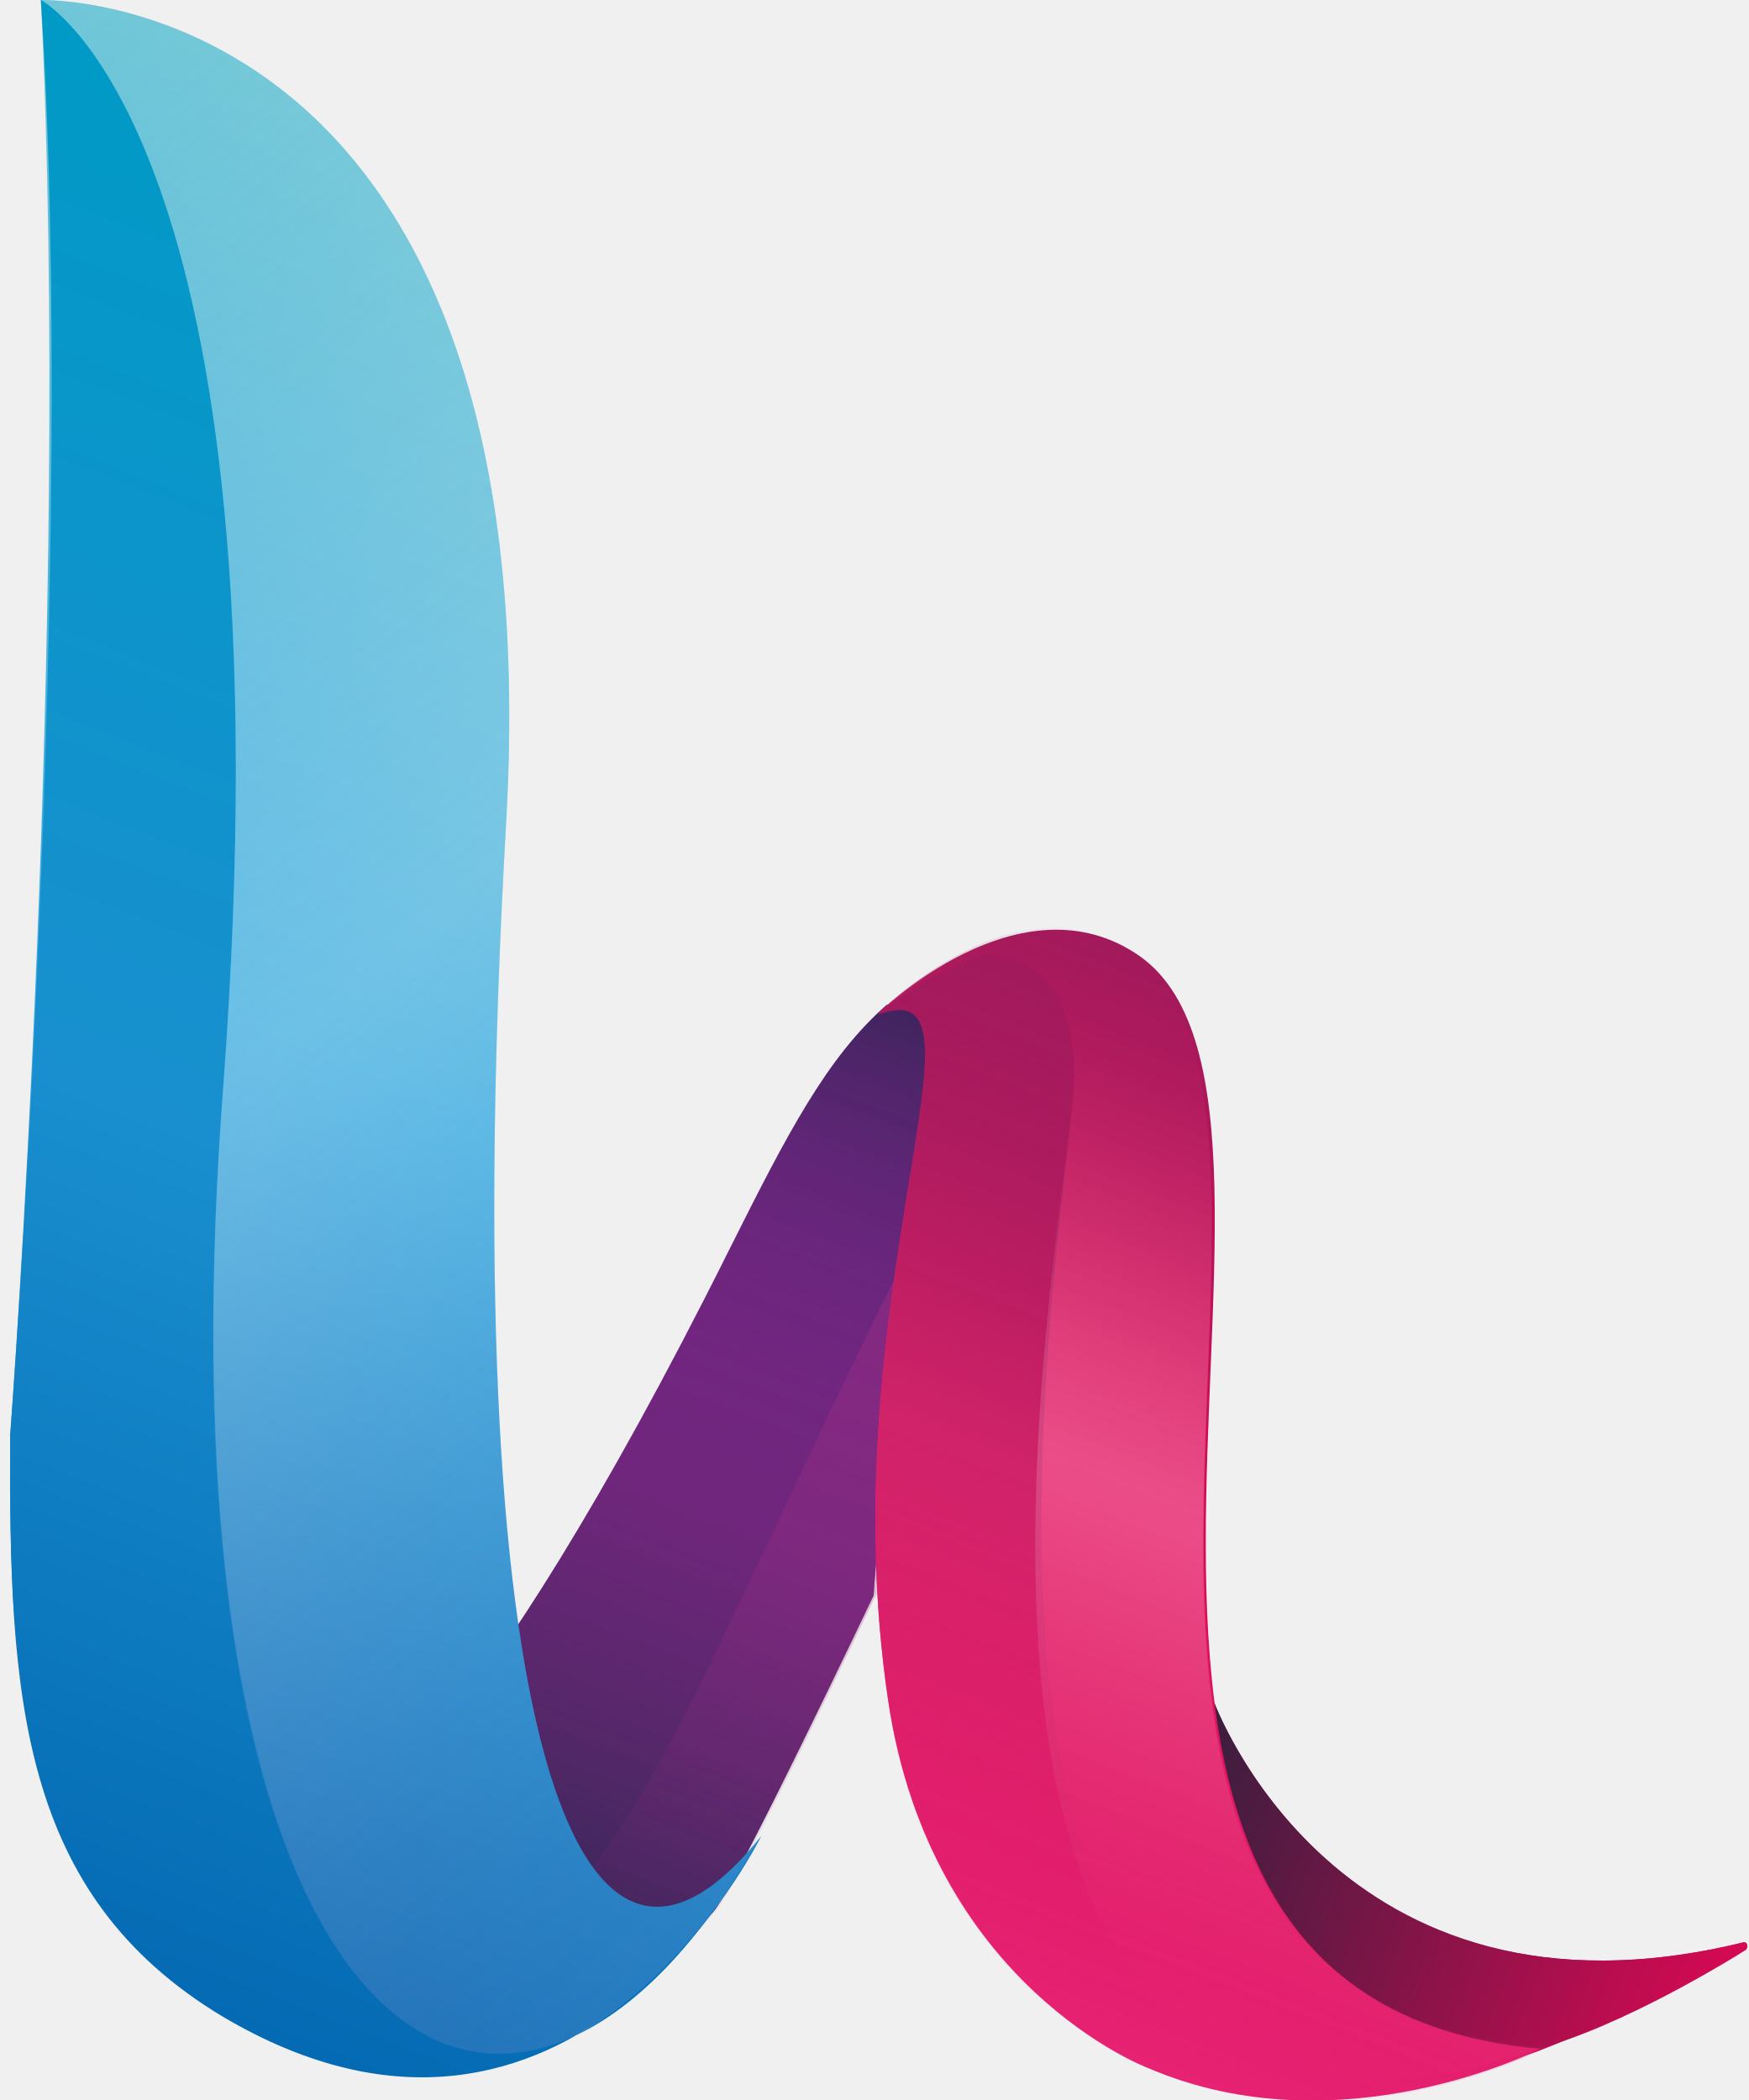
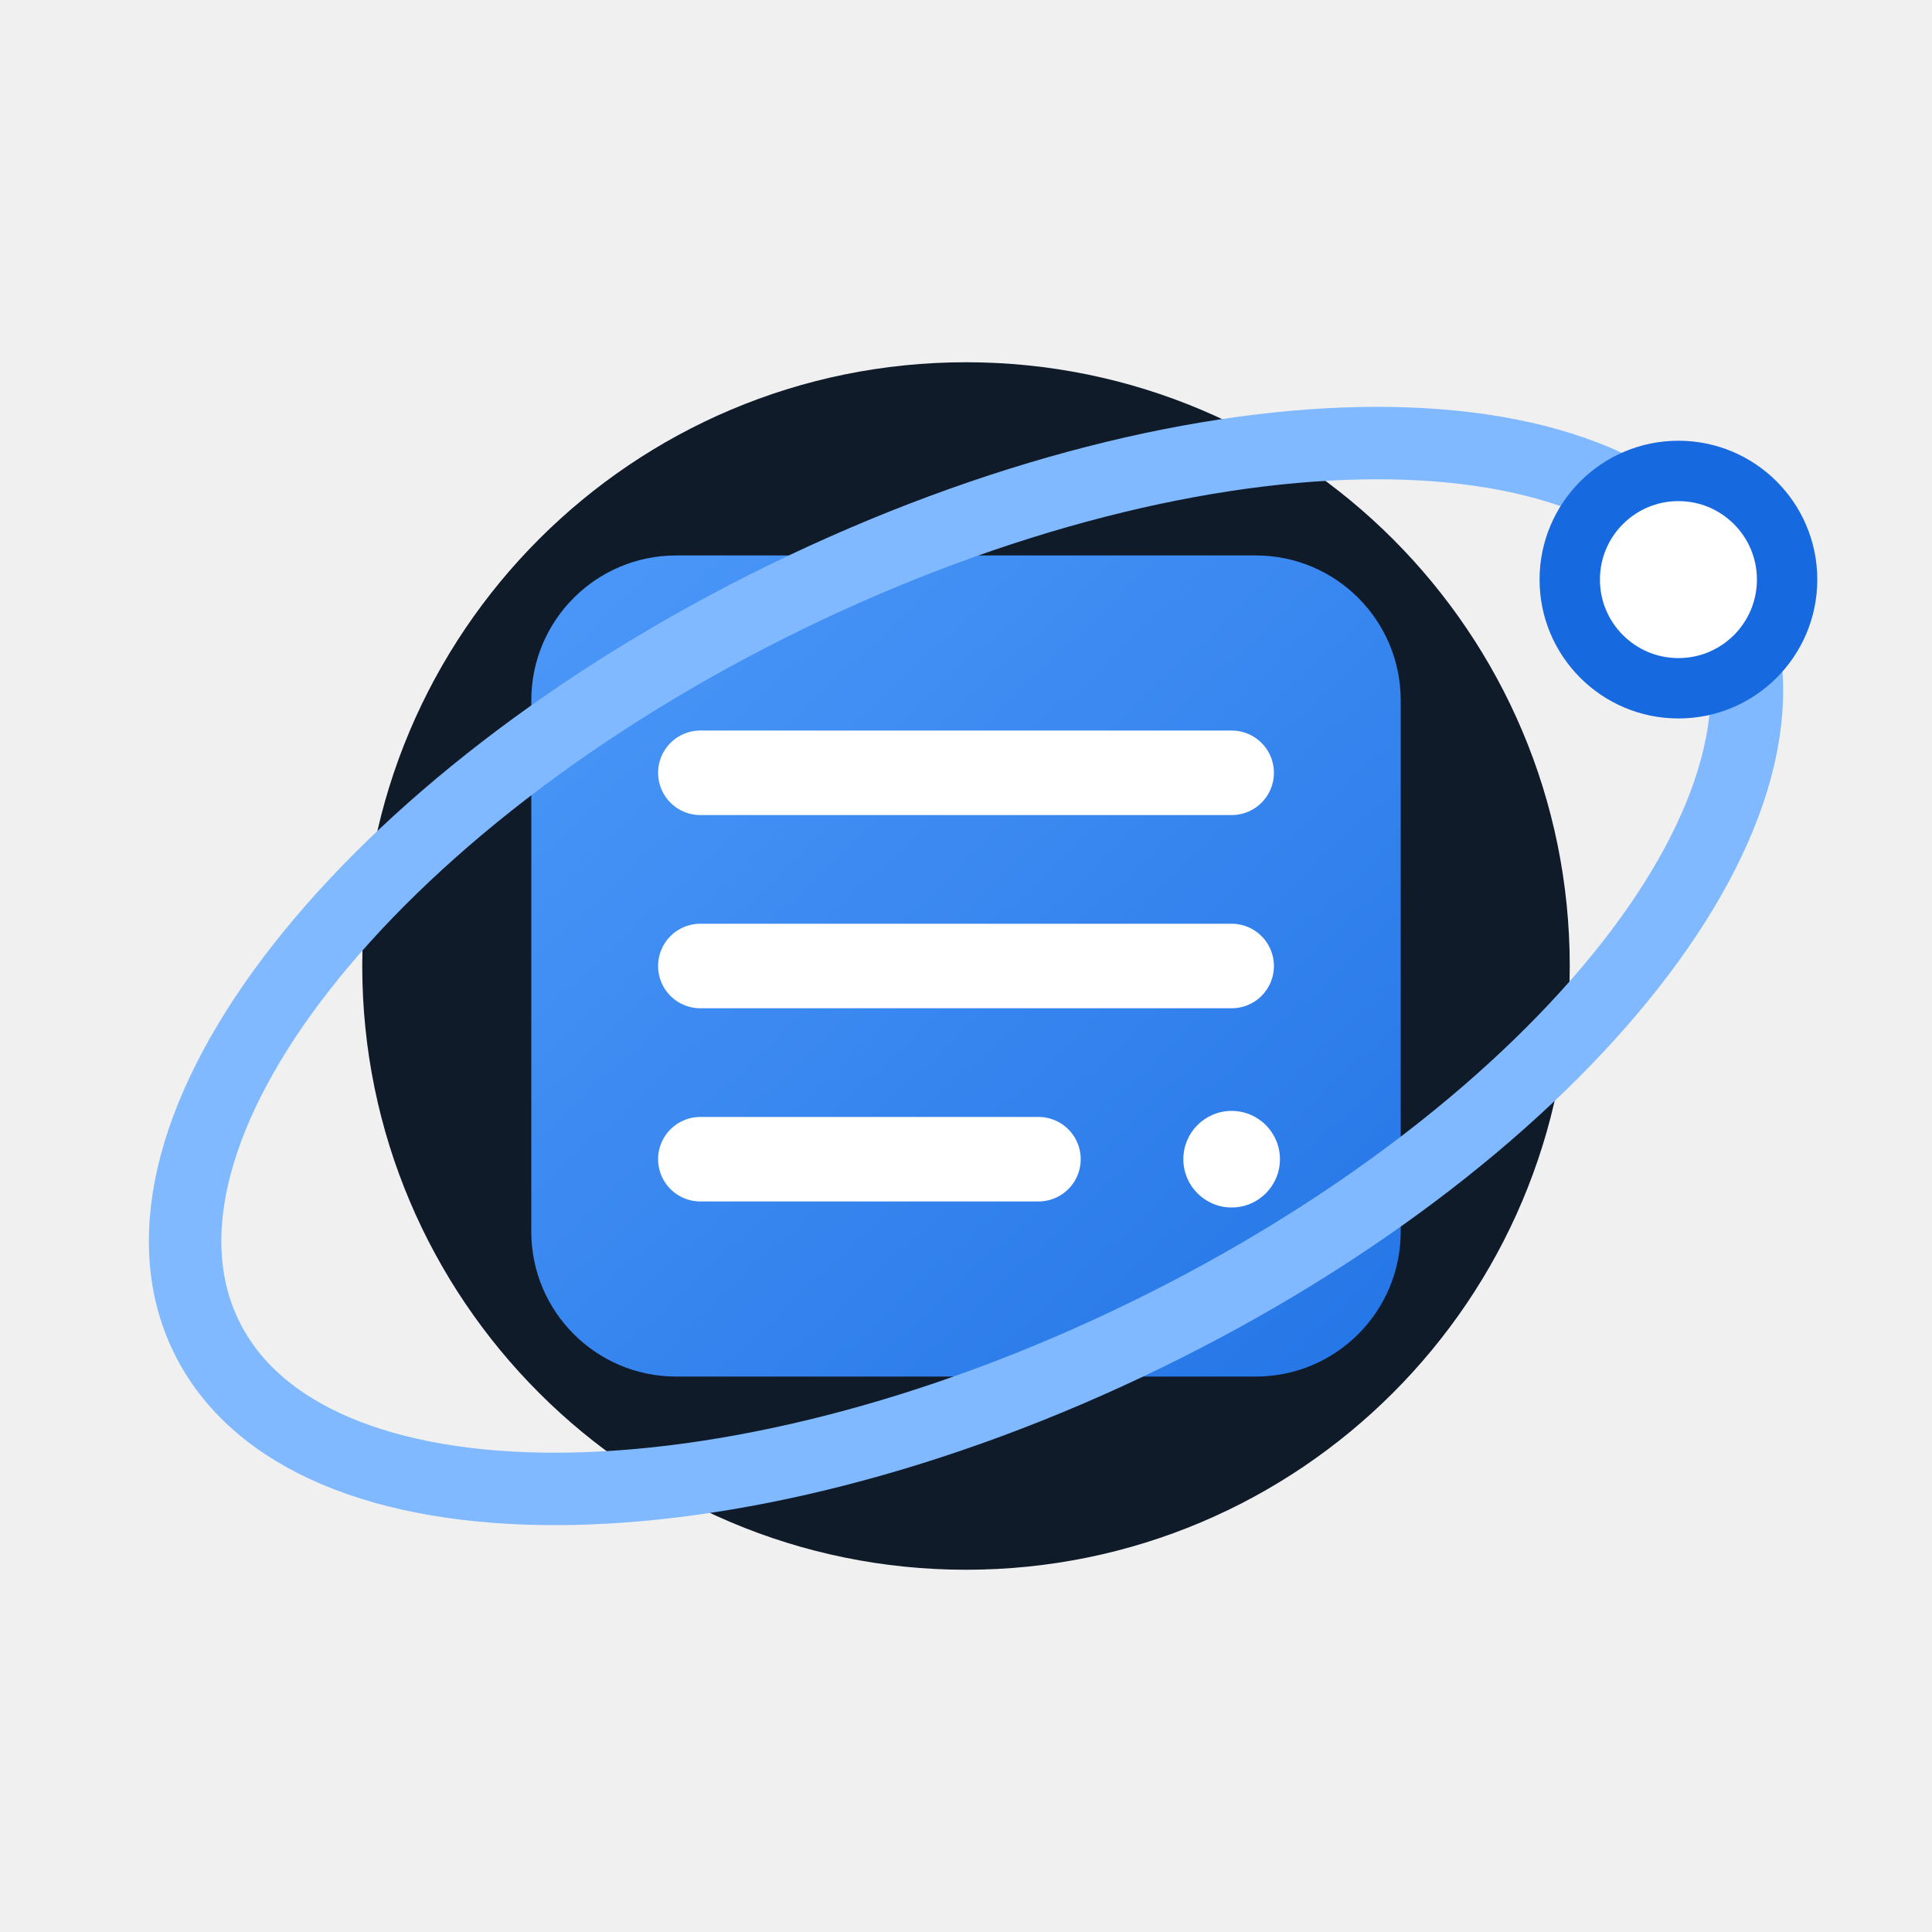
- <svg xmlns="http://www.w3.org/2000/svg" viewBox="0 0 119.9 144" xml:space="preserve">
-   <linearGradient id="a" gradientUnits="userSpaceOnUse" x1="-52.291" y1="-474.658" x2="23.383" y2="-474.658" gradientTransform="rotate(-68.572 440.536 -230.667) scale(.9999)">
-     <stop offset="0" style="stop-color:#2a255c" />
-     <stop offset=".5" style="stop-color:#672783" />
-     <stop offset=".647" style="stop-color:#652782" />
-     <stop offset=".755" style="stop-color:#60277d" />
-     <stop offset=".85" style="stop-color:#562674" />
-     <stop offset=".937" style="stop-color:#4a2568" />
-     <stop offset="1" style="stop-color:#3f245d" />
-   </linearGradient>
-   <path d="M23.8 125s8.4-3.6 26.2-39.3c4-8 6.7-13.2 10.8-16.8 0 0 6.9-.5 3.6 10.7-3.3 11.2-4.5 29.8-4.5 29.8s-9.6 20.2-11 21.7c-1.4 1.5-6.3 9-15.5 7.7S23.8 125 23.8 125z" style="fill:url(#a)" />
-   <linearGradient id="b" gradientUnits="userSpaceOnUse" x1="-52.291" y1="-474.658" x2="23.383" y2="-474.658" gradientTransform="rotate(-68.572 440.536 -230.667) scale(.9999)">
-     <stop offset="0" style="stop-color:#20254b" />
-     <stop offset=".129" style="stop-color:#3c2758;stop-opacity:.871" />
-     <stop offset=".295" style="stop-color:#5a2867;stop-opacity:.705" />
-     <stop offset=".466" style="stop-color:#732673;stop-opacity:.534" />
-     <stop offset=".638" style="stop-color:#86237b;stop-opacity:.362" />
-     <stop offset=".814" style="stop-color:#922180;stop-opacity:.186" />
-     <stop offset="1" style="stop-color:#952081;stop-opacity:0" />
-   </linearGradient>
-   <path d="M23.8 125s8.4-3.6 26.2-39.3c4-7.9 6.7-13.2 10.8-16.8 0 0 6.9-.5 3.6 10.7-3.3 11.2-4.5 29.8-4.5 29.8s-9.6 20.2-11 21.7c-1.4 1.5-6.3 9-15.5 7.7S23.8 125 23.8 125z" style="fill:url(#b)" />
-   <linearGradient id="c" gradientUnits="userSpaceOnUse" x1="-52.291" y1="-473.336" x2="10.502" y2="-473.336" gradientTransform="rotate(-68.572 440.536 -230.667) scale(.9999)">
-     <stop offset="0" style="stop-color:#952081;stop-opacity:0" />
-     <stop offset=".013" style="stop-color:#962081;stop-opacity:1.289326e-02" />
-     <stop offset=".228" style="stop-color:#a02985;stop-opacity:.228" />
-     <stop offset=".498" style="stop-color:#a52e86;stop-opacity:.498" />
-     <stop offset="1" style="stop-color:#a72f87" />
-   </linearGradient>
-   <path d="M48.7 114.1c-10.3 21.4-14 17.4-14 17.4s-4.9-.6-9.9-1.6c1.1 3.6 3.5 8 8.8 8.8 9.2 1.3 14.1-6.2 15.5-7.7 1.4-1.5 11-21.7 11-21.7s.9-14.9 3.5-26c-4 7.5-9.1 18.7-14.9 30.8z" style="opacity:.43;fill:url(#c)" />
-   <linearGradient id="d" gradientUnits="userSpaceOnUse" x1="-58.722" y1="-507.943" x2="67.436" y2="-507.943" gradientTransform="rotate(-68.572 440.536 -230.667) scale(.9999)">
-     <stop offset="0" style="stop-color:#2271b8" />
-     <stop offset=".5" style="stop-color:#3aabe2" />
-     <stop offset="1" style="stop-color:#71c7d7" />
-   </linearGradient>
-   <path d="M2.8 0S38-1 34.7 56.5c-3.5 61.7 4.7 85.4 17.5 69.4 0 0-12.9 26.5-36.8 12.3C1.3 129.9.6 115.6.7 98.4c0 0 4.2-56.2 2.1-98.4z" style="fill:url(#d)" />
-   <linearGradient id="e" gradientUnits="userSpaceOnUse" x1="-22.171" y1="-396.168" x2="-22.171" y2="-436.435" gradientTransform="rotate(-68.572 440.536 -230.667) scale(.9999)">
-     <stop offset="0" style="stop-color:#d70953" />
-     <stop offset=".5" style="stop-color:#a21a5c" />
-     <stop offset="1" style="stop-color:#a21a5c" />
-   </linearGradient>
-   <path d="M83.2 116.6s8.4 23.4 36.3 16.6c.3-.1.4.3.2.5-3.3 2.1-9 4.9-14.1 6.9-15.3 5.8-20.9-13.4-22.4-24z" style="fill:url(#e)" />
-   <linearGradient id="f" gradientUnits="userSpaceOnUse" x1="-21.967" y1="-396.168" x2="-21.967" y2="-436.435" gradientTransform="rotate(-68.572 440.536 -230.667) scale(.9999)">
-     <stop offset="0" style="stop-color:#d70953" />
-     <stop offset=".995" style="stop-color:#3a1e3e" />
-   </linearGradient>
-   <path d="M83.2 116.6s8.4 23.4 36.3 16.6c.3-.1.4.3.2.5-3.3 2.1-11.3 6.6-16.3 7.2-16.3 1.9-18.7-13.7-20.2-24.3z" style="fill:url(#f)" />
-   <linearGradient id="g" gradientUnits="userSpaceOnUse" x1="-38.382" y1="-440.96" x2="32.63" y2="-440.96" gradientTransform="rotate(-68.572 440.536 -230.667) scale(.9999)">
-     <stop offset="0" style="stop-color:#e72273" />
-     <stop offset=".5" style="stop-color:#d70953" />
-     <stop offset="1" style="stop-color:#a21a5c" />
-   </linearGradient>
-   <path d="M78.2 65.6c-8.2-5.8-18 3.9-18 3.9 8.7-3.4-3.4 19.5.7 47.1 2.9 19.6 17.8 25.2 17.8 25.2 13.2 5.7 26.9-1.3 26.9-1.3-39.7-3.6-12.3-64-27.4-74.9z" style="fill:url(#g)" />
-   <linearGradient id="h" gradientUnits="userSpaceOnUse" x1="-38.382" y1="-440.96" x2="32.729" y2="-440.96" gradientTransform="rotate(-68.572 440.536 -230.667) scale(.9999)">
-     <stop offset="0" style="stop-color:#e72273;stop-opacity:0" />
-     <stop offset=".221" style="stop-color:#e72871;stop-opacity:.442" />
-     <stop offset=".5" style="stop-color:#e72a70" />
-     <stop offset=".601" style="stop-color:#e42a6f;stop-opacity:.797" />
-     <stop offset=".707" style="stop-color:#db276c;stop-opacity:.586" />
-     <stop offset=".815" style="stop-color:#cb2367;stop-opacity:.369" />
-     <stop offset=".924" style="stop-color:#b51e61;stop-opacity:.151" />
-     <stop offset="1" style="stop-color:#a21a5c;stop-opacity:0" />
-   </linearGradient>
-   <path d="M78.2 65.6c-8.1-6.2-18 3.9-18 3.9 8.7-3.4-3.4 19.5.7 47.1 2.9 19.6 17.8 25.2 17.8 25.2 13.2 5.7 26.9-1.3 26.9-1.3-39.7-3.6-12.8-62.3-27.4-74.9z" style="fill:url(#h)" />
-   <linearGradient id="i" gradientUnits="userSpaceOnUse" x1="-58.722" y1="-507.943" x2="65.881" y2="-507.943" gradientTransform="rotate(-68.572 440.536 -230.667) scale(.9999)">
-     <stop offset="0" style="stop-color:#046ab3" />
-     <stop offset=".451" style="stop-color:#198fcf" />
-     <stop offset="1" style="stop-color:#009ac6" />
-   </linearGradient>
-   <path d="M15.3 74.6C20.2 9.1 2.8 0 2.8 0 5.3 37.8.7 98.4.7 98.4c-.1 17.9.6 31.5 14.6 39.9C39.2 152.4 52.1 126 52.1 126c-16.5 29.5-42 16.3-36.8-51.4z" style="fill:url(#i)" />
-   <linearGradient id="j" gradientUnits="userSpaceOnUse" x1="-38.382" y1="-440.96" x2="29.004" y2="-440.96" gradientTransform="rotate(-68.572 440.536 -230.667) scale(.9999)">
-     <stop offset="0" style="stop-color:#e72273;stop-opacity:0" />
-     <stop offset=".258" style="stop-color:#cf1f6a;stop-opacity:.258" />
-     <stop offset=".566" style="stop-color:#b71c62;stop-opacity:.566" />
-     <stop offset=".824" style="stop-color:#a81b5e;stop-opacity:.824" />
-     <stop offset="1" style="stop-color:#a21a5c" />
-   </linearGradient>
-   <path d="M73.6 74.9c.6-9.4-5.5-9.4-6.1-9.4-4.5 1.4-7.3 4.1-7.3 4.1 8.7-3.4-3.4 19.5.7 47.1 2.9 19.6 17.8 25.2 17.8 25.2 13.2 5.7 26.9-1.3 26.9-1.3C59.9 157 73 85.1 73.6 74.9z" style="fill:url(#j)" />
-   <linearGradient id="k" gradientUnits="userSpaceOnUse" x1="-35.675" y1="-440.96" x2="32.729" y2="-440.96" gradientTransform="rotate(-68.572 440.536 -230.667) scale(.9999)">
-     <stop offset="0" style="stop-color:#e72273;stop-opacity:0" />
-     <stop offset=".018" style="stop-color:#e93e7d;stop-opacity:3.596431e-02" />
-     <stop offset=".069" style="stop-color:#ee779c;stop-opacity:.137" />
-     <stop offset=".121" style="stop-color:#f3a1b8;stop-opacity:.243" />
-     <stop offset=".176" style="stop-color:#f7c1d0;stop-opacity:.351" />
-     <stop offset=".232" style="stop-color:#fad9e2;stop-opacity:.463" />
-     <stop offset=".29" style="stop-color:#fdeaf0;stop-opacity:.58" />
-     <stop offset=".351" style="stop-color:#fef6f9;stop-opacity:.703" />
-     <stop offset=".418" style="stop-color:#fffdfe;stop-opacity:.836" />
-     <stop offset=".5" style="stop-color:#fff" />
-     <stop offset=".56" style="stop-color:#fdfcfc;stop-opacity:.881" />
-     <stop offset=".622" style="stop-color:#f8f1f4;stop-opacity:.756" />
-     <stop offset=".686" style="stop-color:#efdfe6;stop-opacity:.629" />
-     <stop offset=".75" style="stop-color:#e4c5d1;stop-opacity:.499" />
-     <stop offset=".816" style="stop-color:#d5a4b6;stop-opacity:.369" />
-     <stop offset=".881" style="stop-color:#c47b96;stop-opacity:.237" />
-     <stop offset=".947" style="stop-color:#b24a74;stop-opacity:.107" />
-     <stop offset="1" style="stop-color:#a21a5c;stop-opacity:0" />
-   </linearGradient>
-   <path d="M60.2 69.5s2.8-2.7 7.3-4.1c.6 0 6.7 0 6.1 9.4-.6 10.2-15.3 82.1 32.1 65.6-39.7-3.5-12.9-62.2-27.5-74.8-8.1-6.2-18 3.9-18 3.9z" style="opacity:.17;fill:url(#k)" />
-   <linearGradient id="l" gradientUnits="userSpaceOnUse" x1="-25.224" y1="-453.727" x2="40.939" y2="-568.325" gradientTransform="rotate(-68.572 440.536 -230.667) scale(.9999)">
-     <stop offset="0" style="stop-color:#2271b8;stop-opacity:0" />
-     <stop offset=".01" style="stop-color:#2d75ba;stop-opacity:1.914263e-02" />
-     <stop offset=".111" style="stop-color:#799ace;stop-opacity:.222" />
-     <stop offset=".207" style="stop-color:#adbcdd;stop-opacity:.415" />
-     <stop offset=".297" style="stop-color:#d1d8e9;stop-opacity:.595" />
-     <stop offset=".379" style="stop-color:#ebedf0;stop-opacity:.758" />
-     <stop offset=".449" style="stop-color:#fbfaf4;stop-opacity:.898" />
-     <stop offset=".5" style="stop-color:#fffef5" />
-     <stop offset=".613" style="stop-color:#fefdf5;stop-opacity:.774" />
-     <stop offset=".696" style="stop-color:#f6faf3;stop-opacity:.609" />
-     <stop offset=".769" style="stop-color:#e9f4f0;stop-opacity:.463" />
-     <stop offset=".836" style="stop-color:#d6eceb;stop-opacity:.328" />
-     <stop offset=".899" style="stop-color:#bbe1e5;stop-opacity:.201" />
-     <stop offset=".959" style="stop-color:#96d3de;stop-opacity:8.162302e-02" />
-     <stop offset="1" style="stop-color:#71c7d7;stop-opacity:0" />
-   </linearGradient>
-   <path d="M2.8 0s17.4 9.1 12.5 74.6c-3.9 51.8 10.1 71.7 24.3 64.9 4.3-2.5 7.6-6.1 9.7-9 1-1.4 2-3 2.9-4.6-12.8 15.9-21-7.7-17.5-69.4C38-1 2.8 0 2.8 0z" style="opacity:.25;fill:url(#l)" />
+ <svg xmlns="http://www.w3.org/2000/svg" viewBox="0 0 160 160" role="img" aria-labelledby="title description">
+   <defs>
+     <linearGradient id="orbix-gradient" x1="24" y1="20" x2="136" y2="140" gradientUnits="userSpaceOnUse">
+       <stop stop-color="#59a4ff" />
+       <stop offset="1" stop-color="#1769e0" />
+     </linearGradient>
+   </defs>
+   <circle cx="80" cy="80" r="50" fill="#101b2a" />
+   <path d="M44 58a12 12 0 0 1 12-12h48a12 12 0 0 1 12 12v44a12 12 0 0 1-12 12H56a12 12 0 0 1-12-12V58Z" fill="url(#orbix-gradient)" />
+   <path d="M58 64h44M58 80h44M58 96h28" fill="none" stroke="#fff" stroke-linecap="round" stroke-width="7" />
+   <circle cx="102" cy="96" r="4" fill="#fff" />
+   <ellipse cx="80" cy="80" rx="70" ry="34" fill="none" stroke="#80b9ff" stroke-width="6" transform="rotate(-26 80 80)" />
+   <circle cx="139" cy="48" r="9" fill="#fff" stroke="#1769e0" stroke-width="5" />
</svg>
